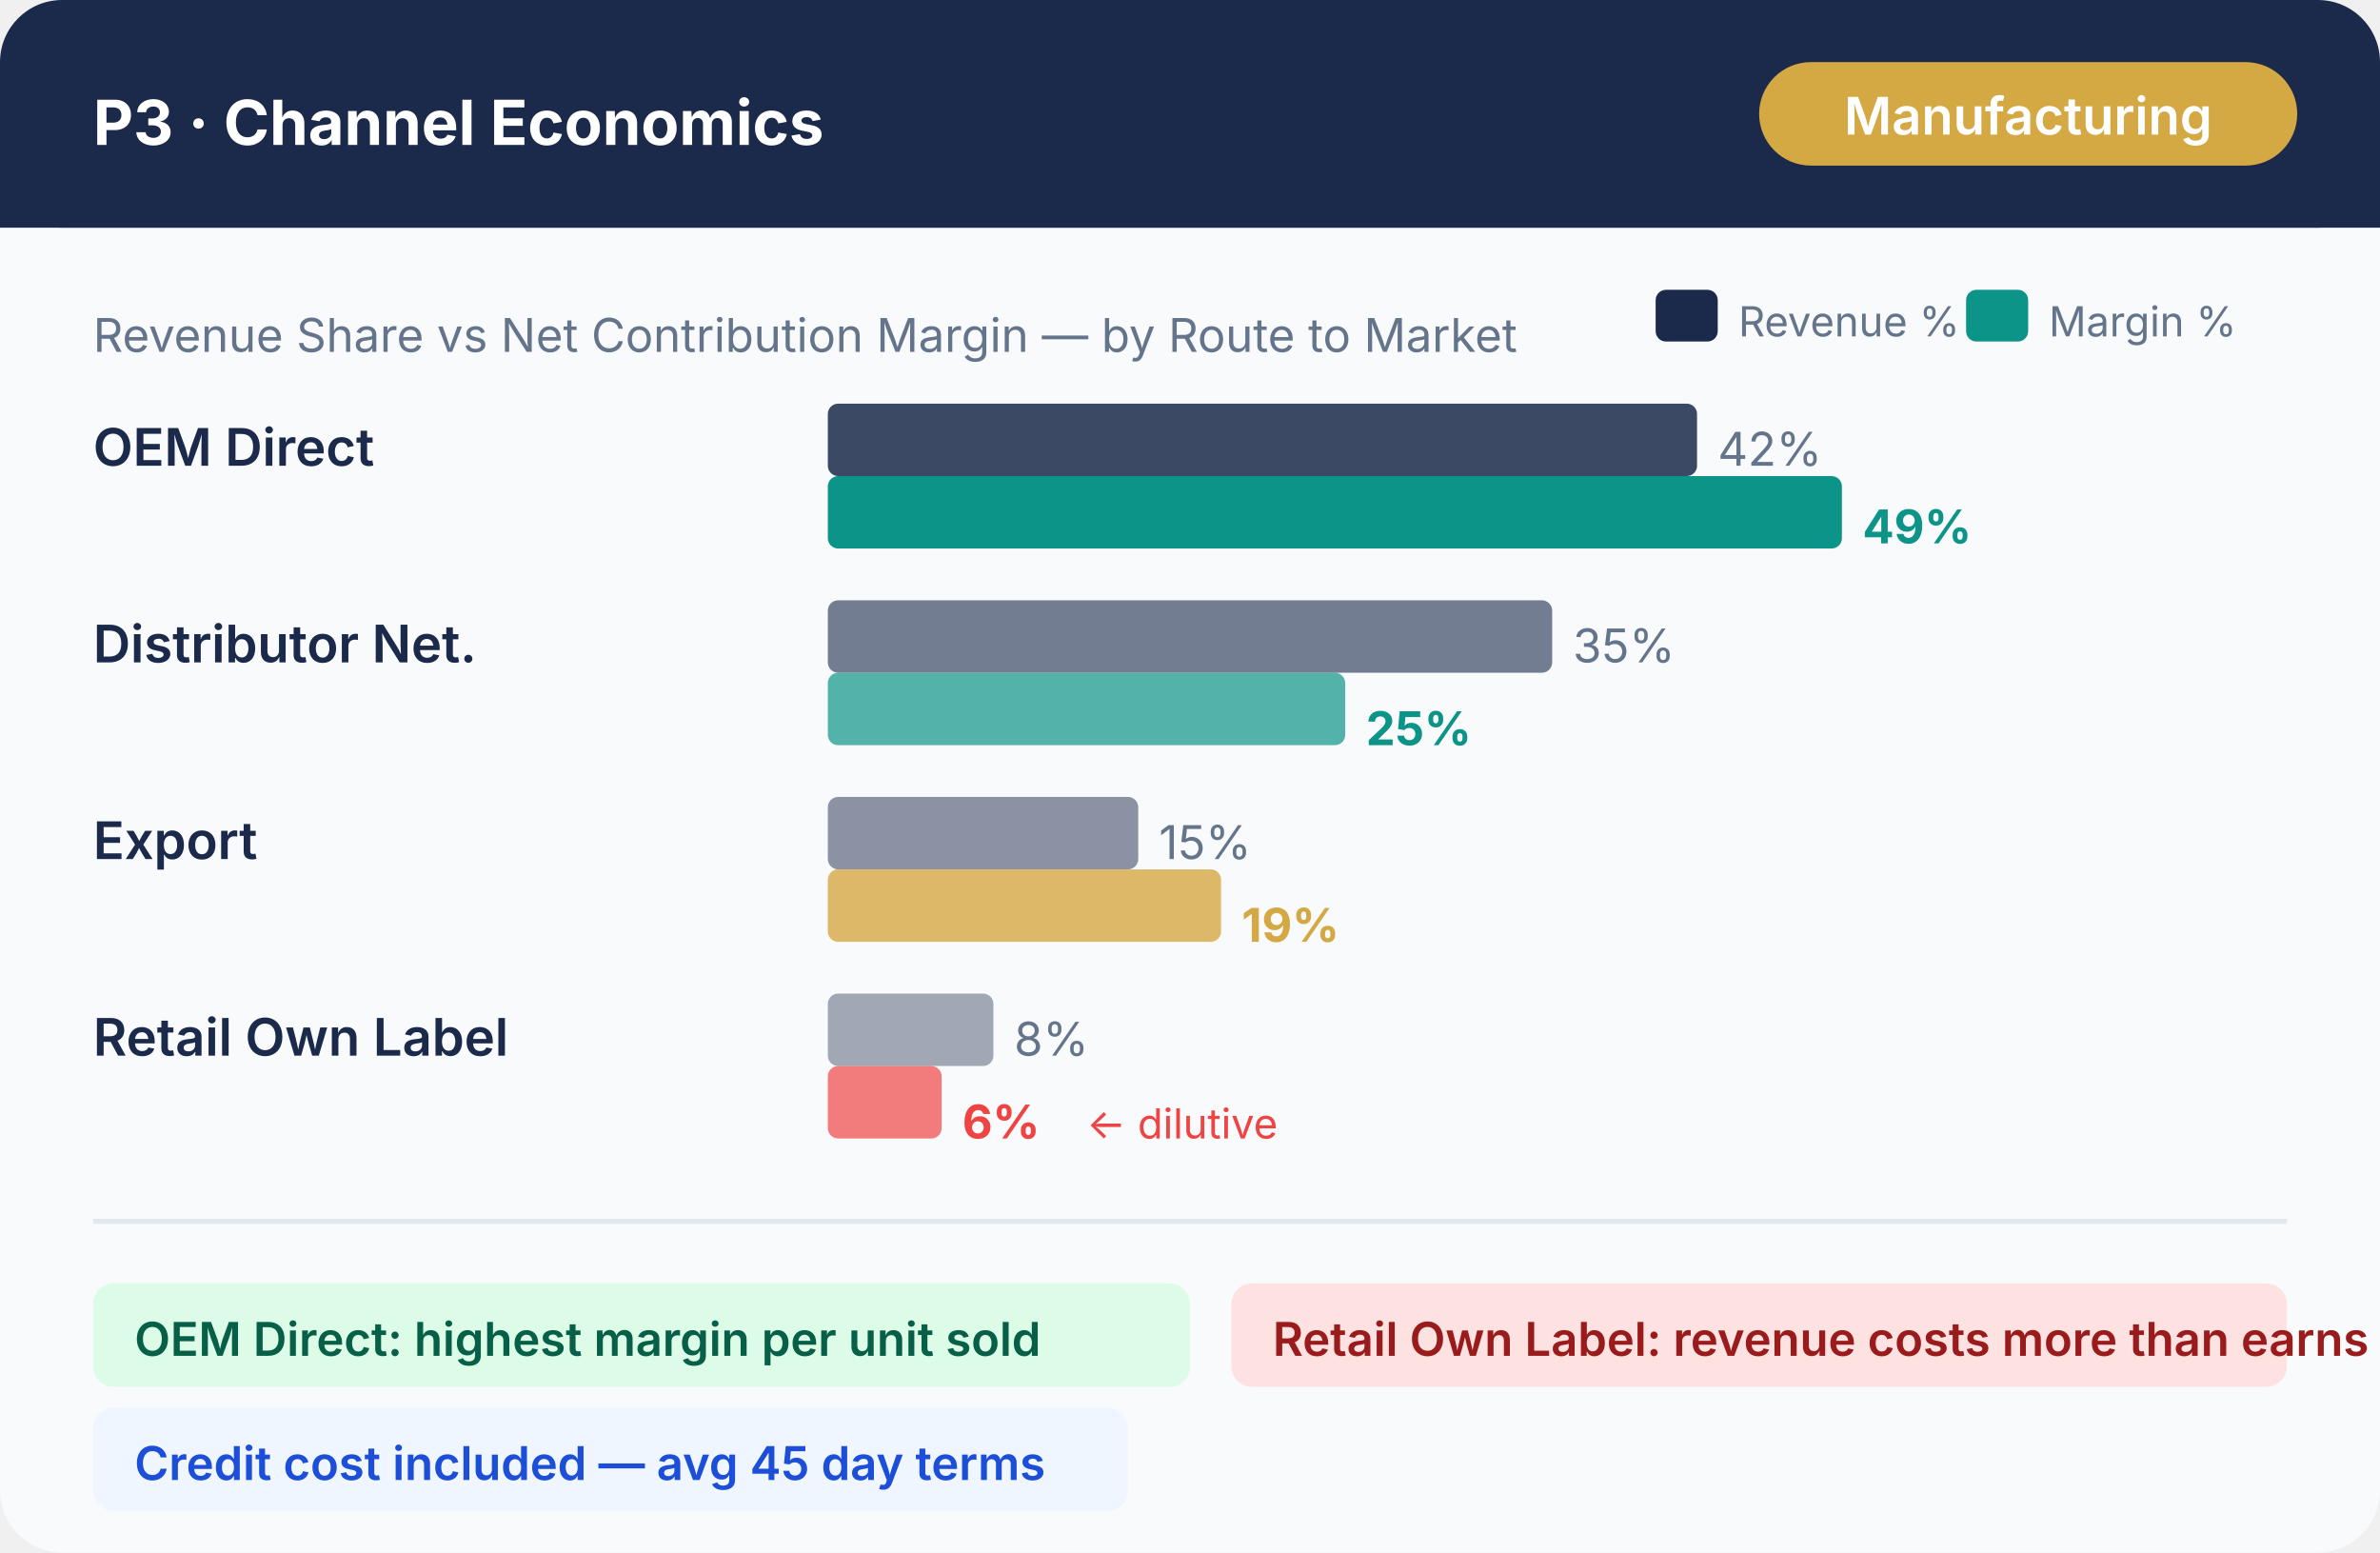
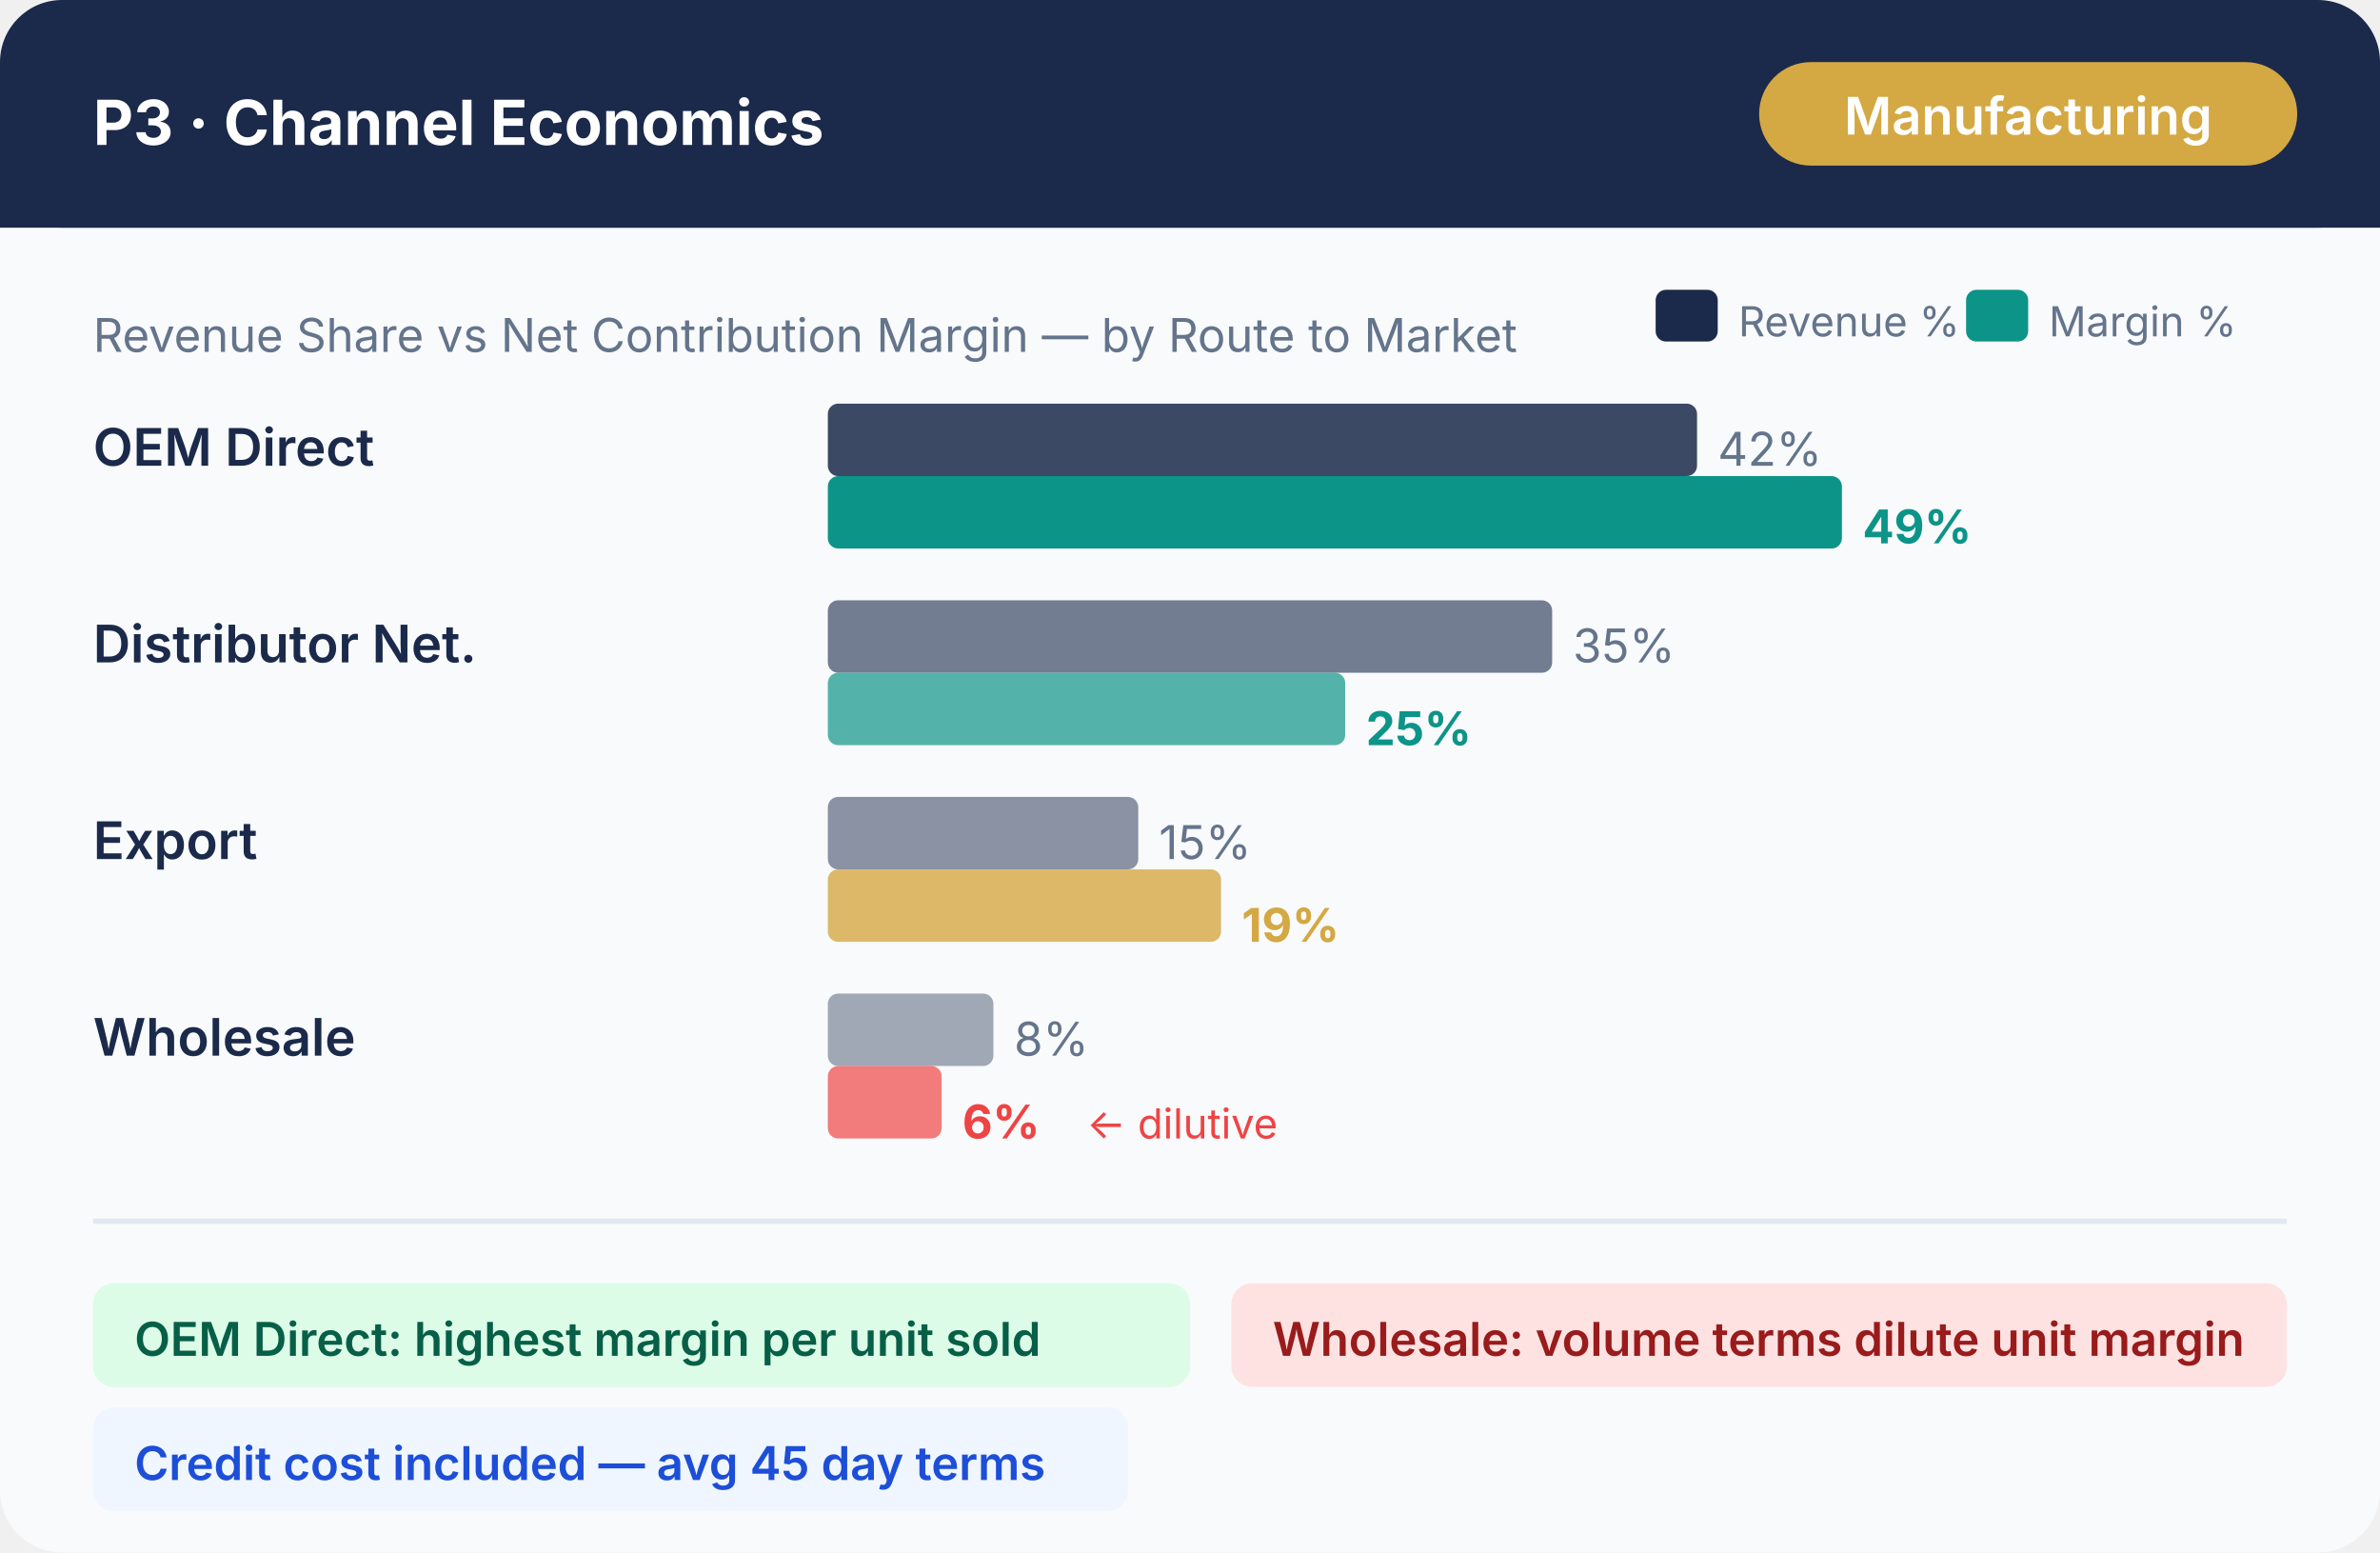
<svg xmlns="http://www.w3.org/2000/svg" viewBox="0 0 460 300" font-family="system-ui, -apple-system, sans-serif">
  <rect width="460" height="300" fill="#F8FAFC" rx="12" />
  <rect width="460" height="44" fill="#1B2A4A" rx="12" />
  <rect y="32" width="460" height="12" fill="#1B2A4A" />
  <text x="18" y="28" font-size="12" font-weight="700" fill="white">P3 · Channel Economics</text>
  <rect x="340" y="12" width="104" height="20" fill="#D4A843" rx="10" />
  <text x="392" y="26" text-anchor="middle" font-size="10" font-weight="600" fill="white">Manufacturing</text>
  <text x="18" y="68" font-size="9" fill="#64748B">Revenue Share vs Net Contribution Margin — by Route to Market</text>
  <rect x="320" y="56" width="12" height="10" fill="#1B2A4A" rx="2" />
  <text x="336" y="65" font-size="8" fill="#64748B">Revenue %</text>
  <rect x="380" y="56" width="12" height="10" fill="#0D9488" rx="2" />
  <text x="396" y="65" font-size="8" fill="#64748B">Margin %</text>
  <text x="18" y="90" font-size="10" fill="#1B2A4A" font-weight="600">OEM Direct</text>
  <rect x="160" y="78" width="168" height="14" fill="#1B2A4A" rx="2" opacity="0.85" />
  <rect x="160" y="92" width="196" height="14" fill="#0D9488" rx="2" />
  <text x="332" y="90" font-size="9" fill="#64748B">42%</text>
  <text x="360" y="105" font-size="9" fill="#0D9488" font-weight="700">49%</text>
  <text x="18" y="128" font-size="10" fill="#1B2A4A" font-weight="600">Distributor Net.</text>
  <rect x="160" y="116" width="140" height="14" fill="#1B2A4A" rx="2" opacity="0.6" />
  <rect x="160" y="130" width="100" height="14" fill="#0D9488" rx="2" opacity="0.7" />
  <text x="304" y="128" font-size="9" fill="#64748B">35%</text>
  <text x="264" y="144" font-size="9" fill="#0D9488" font-weight="700">25%</text>
  <text x="18" y="166" font-size="10" fill="#1B2A4A" font-weight="600">Export</text>
  <rect x="160" y="154" width="60" height="14" fill="#1B2A4A" rx="2" opacity="0.5" />
  <rect x="160" y="168" width="76" height="14" fill="#D4A843" rx="2" opacity="0.8" />
  <text x="224" y="166" font-size="9" fill="#64748B">15%</text>
  <text x="240" y="182" font-size="9" fill="#D4A843" font-weight="700">19%</text>
-   <text x="18" y="204" font-size="10" fill="#1B2A4A" font-weight="600">Retail Own Label</text>
+   <text x="18" y="204" font-size="10" fill="#1B2A4A" font-weight="600">Wholesale</text>
  <rect x="160" y="192" width="32" height="14" fill="#1B2A4A" rx="2" opacity="0.4" />
  <rect x="160" y="206" width="22" height="14" fill="#EF4444" rx="2" opacity="0.7" />
  <text x="196" y="204" font-size="9" fill="#64748B">8%</text>
  <text x="186" y="220" font-size="9" fill="#EF4444" font-weight="700">6%</text>
  <text x="210" y="220" font-size="8" fill="#EF4444">← dilutive</text>
  <line x1="18" y1="236" x2="442" y2="236" stroke="#E2E8F0" stroke-width="1" />
  <rect x="18" y="248" width="212" height="20" fill="#DCFCE7" rx="4" />
  <text x="26" y="262" font-size="9" fill="#065F46" font-weight="600">OEM Direct: highest margin per unit sold</text>
  <rect x="238" y="248" width="204" height="20" fill="#FEE2E2" rx="4" />
-   <text x="246" y="262" font-size="9" fill="#991B1B" font-weight="600">Retail Own Label: revenue costs more than earns</text>
+   <text x="246" y="262" font-size="9" fill="#991B1B" font-weight="600">Wholesale: volume terms dilute unit margin</text>
  <rect x="18" y="272" width="200" height="20" fill="#EFF6FF" rx="4" />
  <text x="26" y="286" font-size="9" fill="#1D4ED8" font-weight="600">Credit cost included — avg 45 day terms</text>
</svg>
